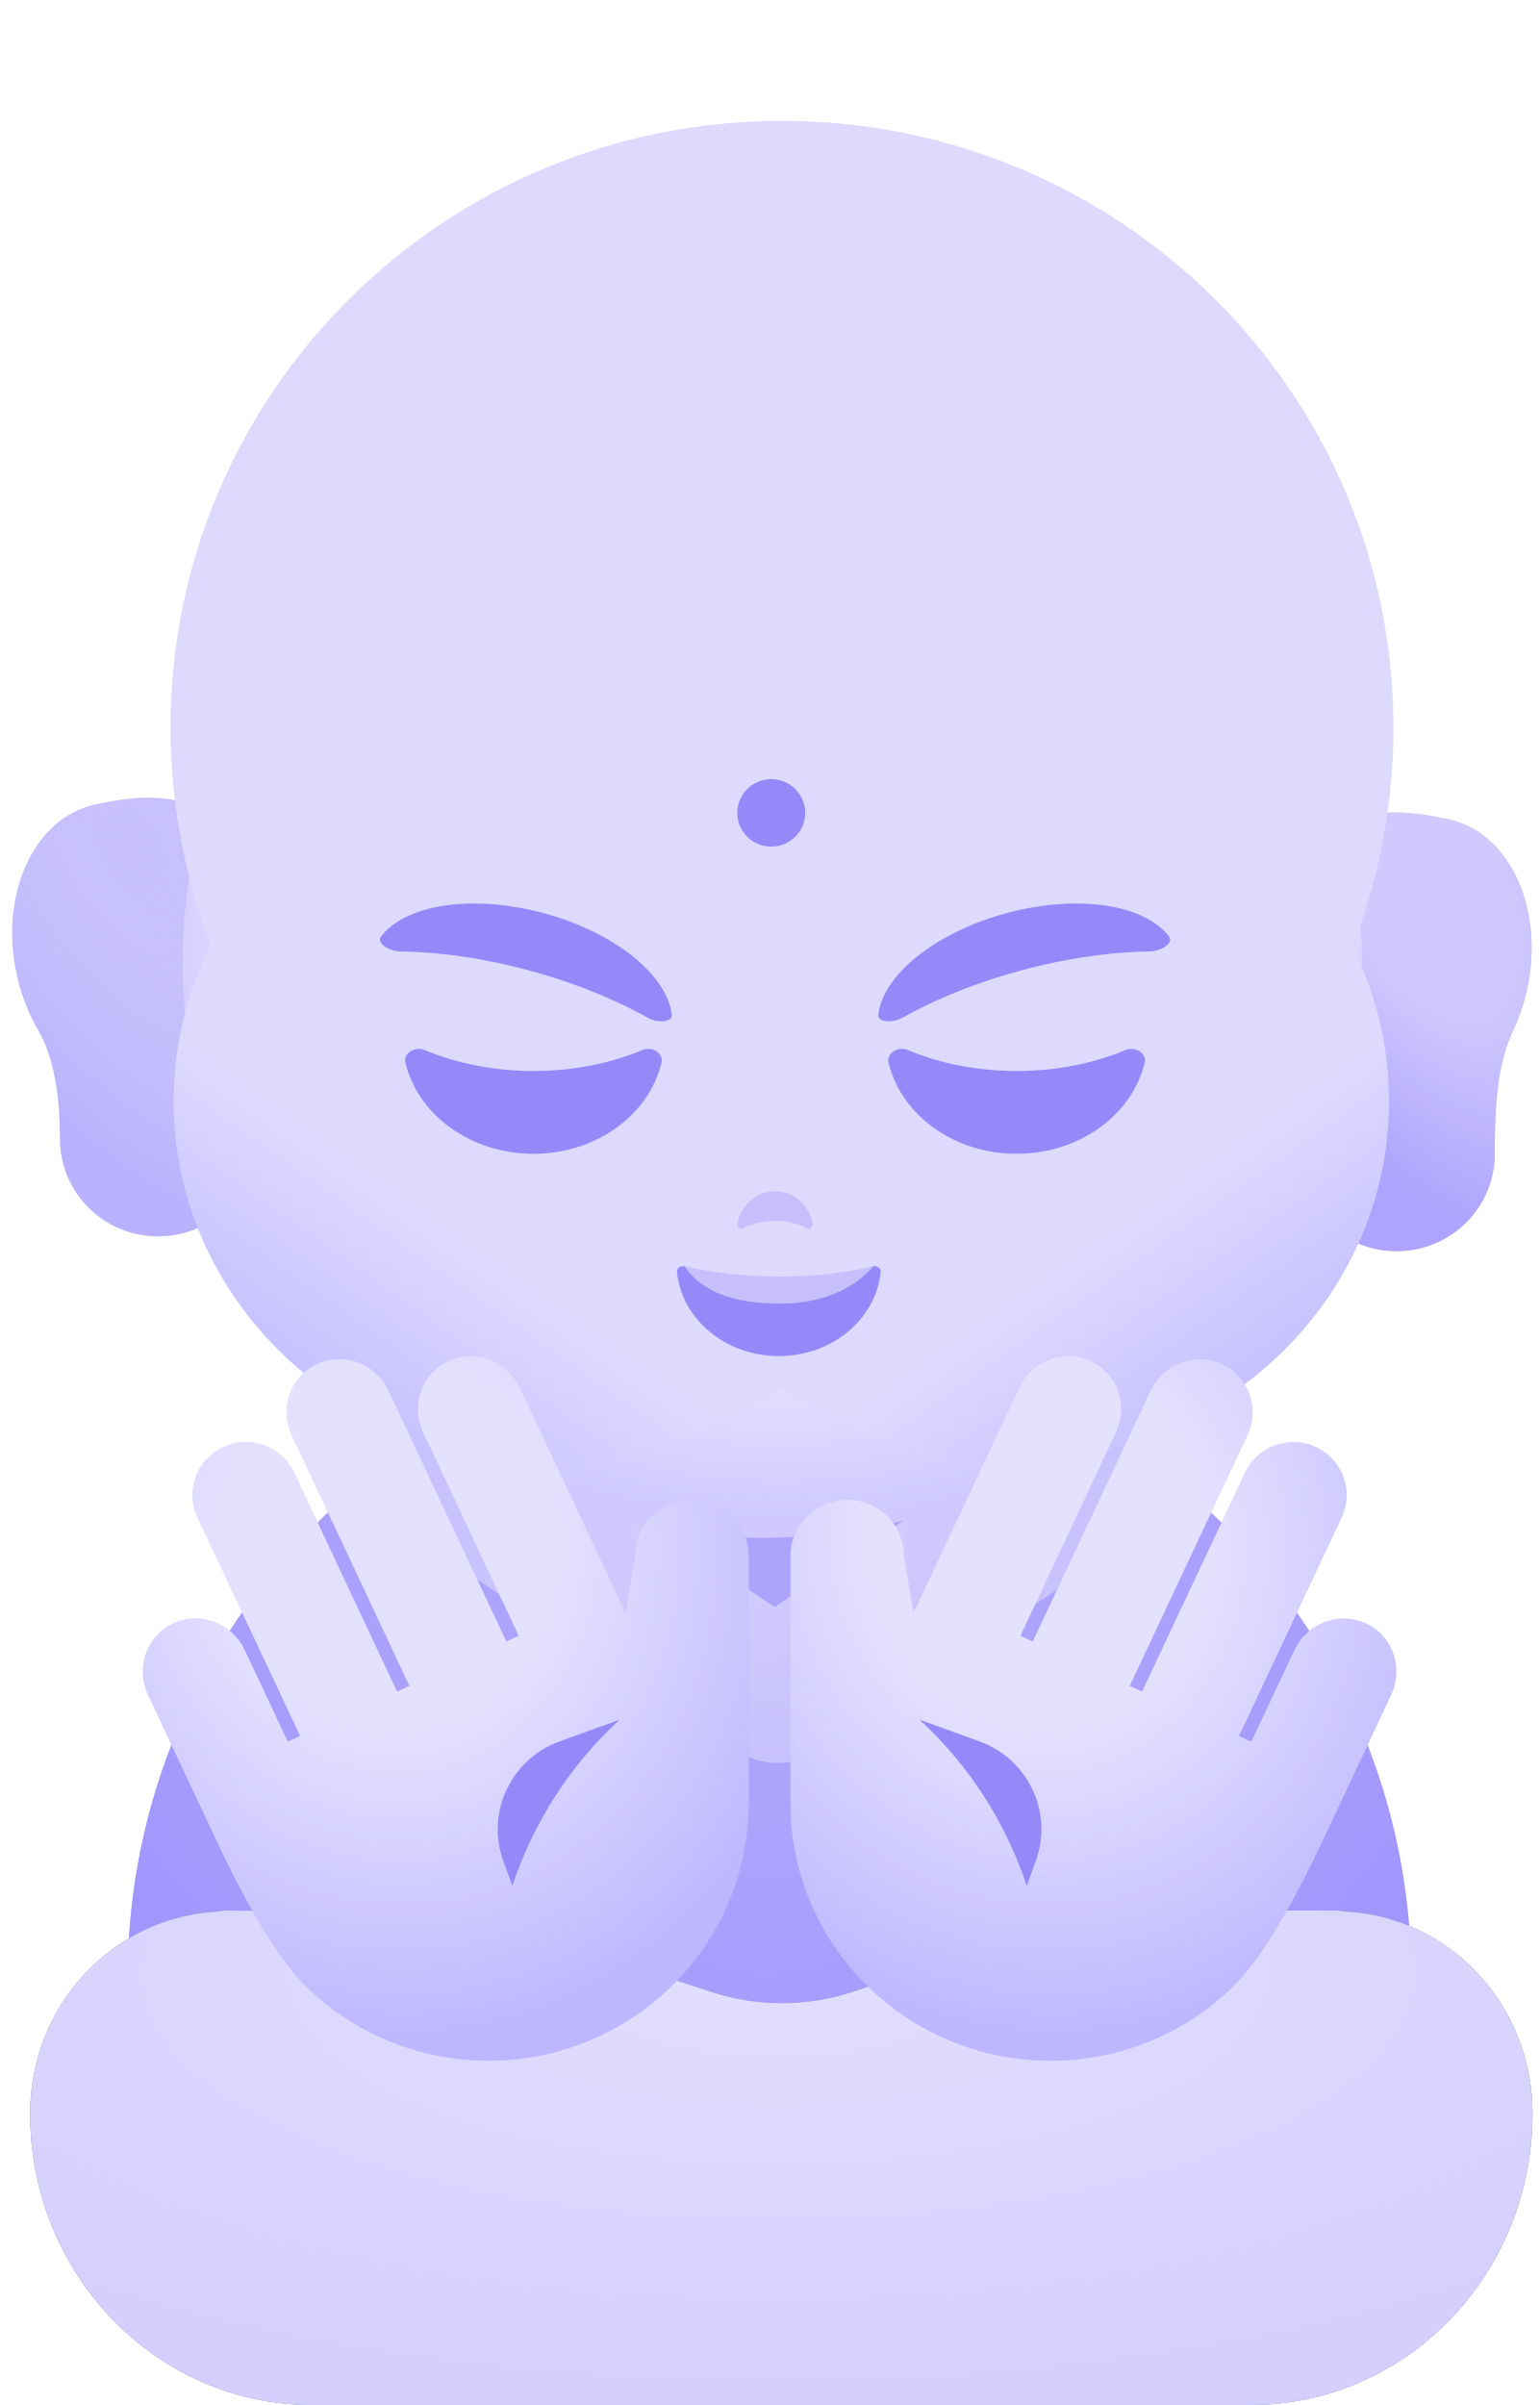
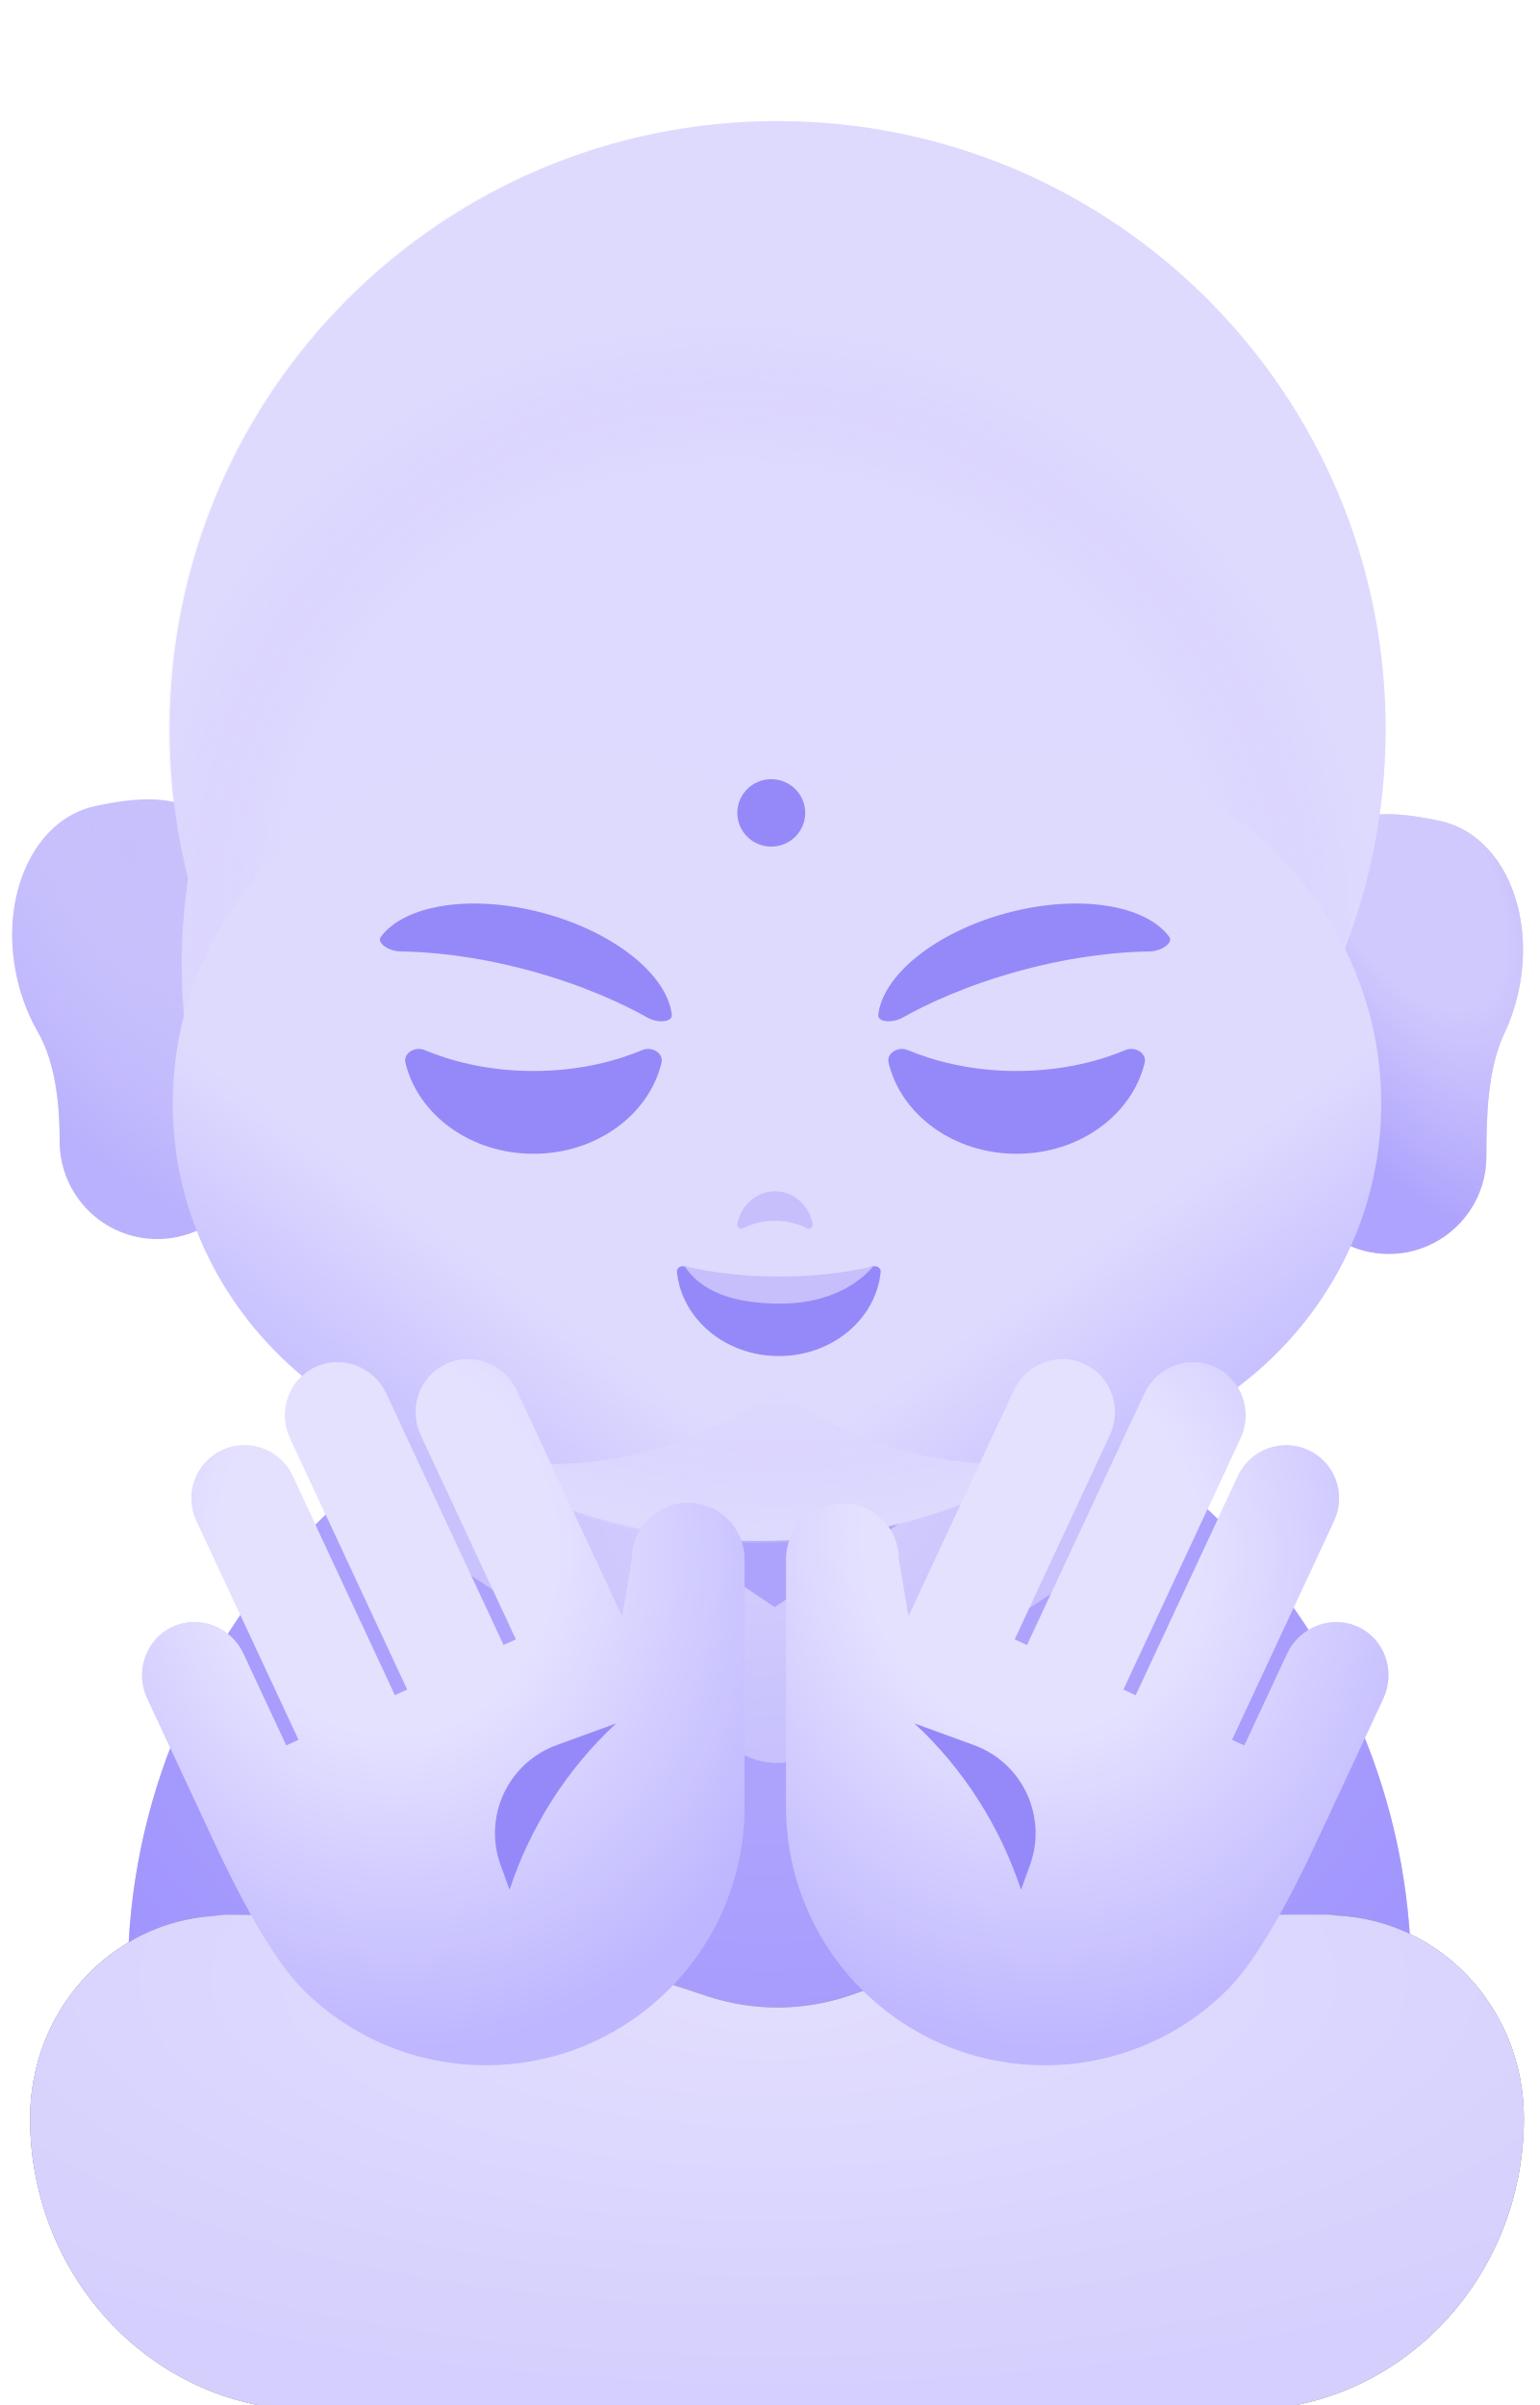
- <svg xmlns="http://www.w3.org/2000/svg" width="89" height="139" viewBox="0 0 89 139" fill="none">
-   <g id="art">
-     <g id="ë¶ì²_3">
-       <g id="Group 5">
-         <g id="Rectangle 33">
-           <path d="M7.38 114.342C7.38 93.853 23.989 77.244 44.477 77.244C64.966 77.244 81.575 93.853 81.575 114.342V130.187H7.38V114.342Z" fill="#9587FF" />
-           <path d="M7.38 114.342C7.38 93.853 23.989 77.244 44.477 77.244C64.966 77.244 81.575 93.853 81.575 114.342V130.187H7.38V114.342Z" fill="url(#paint0_radial_260_4375)" fill-opacity="0.5" />
-         </g>
-         <g id="Union">
-           <path d="M61.428 81.713C63.318 80.443 65.878 80.947 67.147 82.838C68.416 84.728 67.912 87.289 66.022 88.558L47.219 101.184C45.561 102.298 43.387 102.047 42.021 100.693C41.583 100.579 41.155 100.393 40.758 100.126L23.531 88.558C21.641 87.289 21.137 84.728 22.406 82.838C23.675 80.947 26.236 80.444 28.126 81.713L44.776 92.893L61.428 81.713Z" fill="#E4E0FF" />
-           <path d="M61.428 81.713C63.318 80.443 65.878 80.947 67.147 82.838C68.416 84.728 67.912 87.289 66.022 88.558L47.219 101.184C45.561 102.298 43.387 102.047 42.021 100.693C41.583 100.579 41.155 100.393 40.758 100.126L23.531 88.558C21.641 87.289 21.137 84.728 22.406 82.838C23.675 80.947 26.236 80.444 28.126 81.713L44.776 92.893L61.428 81.713Z" fill="url(#paint1_radial_260_4375)" fill-opacity="0.5" />
-         </g>
-         <path id="Union_2" d="M76.784 48.502C78.435 46.458 81.506 46.87 83.738 47.355C87.269 48.124 89.295 52.534 88.263 57.206C88.072 58.068 87.791 58.878 87.436 59.622C86.465 61.66 86.401 64.427 86.401 66.685C86.401 69.794 83.861 72.314 80.728 72.314C77.596 72.314 75.056 69.794 75.056 66.685C75.056 63.997 75.552 60.645 75.266 57.972C75.145 56.847 75.206 55.645 75.476 54.424C75.855 52.705 75.824 49.692 76.784 48.502Z" fill="#FFDBE4" />
-         <g id="Union_3">
-           <path d="M76.784 48.502C78.435 46.458 81.506 46.87 83.738 47.355C87.269 48.124 89.295 52.534 88.263 57.206C88.072 58.068 87.791 58.878 87.436 59.622C86.465 61.66 86.401 64.427 86.401 66.685C86.401 69.794 83.861 72.314 80.728 72.314C77.596 72.314 75.056 69.794 75.056 66.685C75.056 63.997 75.552 60.645 75.266 57.972C75.145 56.847 75.206 55.645 75.476 54.424C75.855 52.705 75.824 49.692 76.784 48.502Z" fill="#C6BFFC" />
-           <path d="M76.784 48.502C78.435 46.458 81.506 46.87 83.738 47.355C87.269 48.124 89.295 52.534 88.263 57.206C88.072 58.068 87.791 58.878 87.436 59.622C86.465 61.66 86.401 64.427 86.401 66.685C86.401 69.794 83.861 72.314 80.728 72.314C77.596 72.314 75.056 69.794 75.056 66.685C75.056 63.997 75.552 60.645 75.266 57.972C75.145 56.847 75.206 55.645 75.476 54.424C75.855 52.705 75.824 49.692 76.784 48.502Z" fill="url(#paint2_radial_260_4375)" fill-opacity="0.5" />
-         </g>
-         <g id="Union_4">
-           <path d="M5.498 46.497C7.73 46.011 10.802 45.599 12.452 47.644C13.412 48.834 13.381 51.847 13.761 53.566C13.961 54.471 14.046 55.367 14.027 56.228C13.964 59.167 14.813 62.887 14.813 65.826C14.813 68.935 12.273 71.456 9.14 71.456C6.007 71.456 3.468 68.935 3.468 65.826C3.468 63.775 3.237 61.307 2.205 59.533C1.657 58.591 1.232 57.517 0.973 56.348C-0.059 51.676 1.967 47.266 5.498 46.497Z" fill="#C6BFFC" />
-           <path d="M5.498 46.497C7.73 46.011 10.802 45.599 12.452 47.644C13.412 48.834 13.381 51.847 13.761 53.566C13.961 54.471 14.046 55.367 14.027 56.228C13.964 59.167 14.813 62.887 14.813 65.826C14.813 68.935 12.273 71.456 9.14 71.456C6.007 71.456 3.468 68.935 3.468 65.826C3.468 63.775 3.237 61.307 2.205 59.533C1.657 58.591 1.232 57.517 0.973 56.348C-0.059 51.676 1.967 47.266 5.498 46.497Z" fill="url(#paint3_radial_260_4375)" fill-opacity="0.5" />
-         </g>
-         <path id="Vector" d="M45.066 87.74C63.578 87.74 78.584 72.849 78.584 54.479C78.584 36.109 63.578 21.218 45.066 21.218C26.555 21.218 11.548 36.109 11.548 54.479C11.548 72.849 26.555 87.74 45.066 87.74Z" fill="url(#paint4_linear_260_4375)" />
-         <g id="Vector_2">
-           <path d="M44.91 88.01C63.573 88.01 78.702 73.312 78.702 55.181C78.702 37.05 63.573 22.352 44.91 22.352C26.247 22.352 11.118 37.05 11.118 55.181C11.118 73.312 26.247 88.01 44.91 88.01Z" fill="#E3DFFF" />
-           <path d="M44.91 88.01C63.573 88.01 78.702 73.312 78.702 55.181C78.702 37.05 63.573 22.352 44.91 22.352C26.247 22.352 11.118 37.05 11.118 55.181C11.118 73.312 26.247 88.01 44.91 88.01Z" fill="url(#paint5_radial_260_4375)" fill-opacity="0.5" />
-         </g>
-         <g id="Vector_3">
-           <path d="M44.079 88.874C62.59 88.874 77.597 73.983 77.597 55.613C77.597 37.243 62.59 22.352 44.079 22.352C25.567 22.352 10.56 37.243 10.56 55.613C10.56 73.983 25.567 88.874 44.079 88.874Z" fill="#E3DFFF" />
-           <path d="M44.079 88.874C62.59 88.874 77.597 73.983 77.597 55.613C77.597 37.243 62.59 22.352 44.079 22.352C25.567 22.352 10.56 37.243 10.56 55.613C10.56 73.983 25.567 88.874 44.079 88.874Z" fill="url(#paint6_radial_260_4375)" fill-opacity="0.5" />
-         </g>
-         <path id="Vector_4" d="M31.854 84.439C43.904 84.439 53.673 75.134 53.673 63.654C53.673 52.175 43.904 42.869 31.854 42.869C19.805 42.869 10.036 52.175 10.036 63.654C10.036 75.134 19.805 84.439 31.854 84.439Z" fill="url(#paint7_linear_260_4375)" />
-         <path id="Vector_5" d="M58.474 84.439C70.523 84.439 80.292 75.134 80.292 63.654C80.292 52.175 70.523 42.869 58.474 42.869C46.424 42.869 36.655 52.175 36.655 63.654C36.655 75.134 46.424 84.439 58.474 84.439Z" fill="url(#paint8_linear_260_4375)" />
-         <path id="Vector_6" d="M45.202 77.134C64.723 77.134 80.548 61.431 80.548 42.06C80.548 22.688 64.723 6.985 45.202 6.985C25.681 6.985 9.856 22.688 9.856 42.06C9.856 61.431 25.681 77.134 45.202 77.134Z" fill="#DEDAFE" />
-         <path id="Vector 1" d="M24.953 103.281C24.085 103.281 23.868 110.803 23.868 114.564L25.821 118.036C25.893 113.117 25.821 103.281 24.953 103.281Z" fill="#FFADC2" />
-         <path id="Vector 2" d="M65.759 103.281C66.627 103.281 66.844 110.803 66.844 114.564L64.891 118.036C64.819 113.117 64.891 103.281 65.759 103.281Z" fill="#FFADC2" />
-         <g id="Vector_45">
-           <path d="M74.013 110.42C66.715 110.42 59.467 111.63 52.564 113.999L49.452 115.067C46.751 115.993 43.837 116.014 41.124 115.129L39.452 114.582C31.025 111.827 22.215 110.424 13.349 110.424H13.113C12.858 110.424 12.618 110.485 12.366 110.501C6.443 110.906 1.745 115.943 1.745 122.162C1.745 131.462 9.045 139 18.05 139H72.277C81.282 139 88.582 131.462 88.582 122.162C88.582 115.887 83.8 110.804 77.802 110.482C77.604 110.473 77.415 110.42 77.214 110.42H74.016H74.013Z" fill="#4E5968" />
-           <path d="M74.013 110.42C66.715 110.42 59.467 111.63 52.564 113.999L49.452 115.067C46.751 115.993 43.837 116.014 41.124 115.129L39.452 114.582C31.025 111.827 22.215 110.424 13.349 110.424H13.113C12.858 110.424 12.618 110.485 12.366 110.501C6.443 110.906 1.745 115.943 1.745 122.162C1.745 131.462 9.045 139 18.05 139H72.277C81.282 139 88.582 131.462 88.582 122.162C88.582 115.887 83.8 110.804 77.802 110.482C77.604 110.473 77.415 110.42 77.214 110.42H74.016H74.013Z" fill="#E3DFFF" />
-           <path d="M74.013 110.42C66.715 110.42 59.467 111.63 52.564 113.999L49.452 115.067C46.751 115.993 43.837 116.014 41.124 115.129L39.452 114.582C31.025 111.827 22.215 110.424 13.349 110.424H13.113C12.858 110.424 12.618 110.485 12.366 110.501C6.443 110.906 1.745 115.943 1.745 122.162C1.745 131.462 9.045 139 18.05 139H72.277C81.282 139 88.582 131.462 88.582 122.162C88.582 115.887 83.8 110.804 77.802 110.482C77.604 110.473 77.415 110.42 77.214 110.42H74.016H74.013Z" fill="url(#paint47_radial_260_4375)" fill-opacity="0.5" />
-         </g>
-       </g>
-       <g id="Group 4">
-         <path id="Vector_46" d="M44.581 48.931C45.665 48.931 46.544 48.058 46.544 46.982C46.544 45.906 45.665 45.034 44.581 45.034C43.496 45.034 42.617 45.906 42.617 46.982C42.617 48.058 43.496 48.931 44.581 48.931Z" fill="#9589F9" />
-         <path id="Vector_47" d="M50.469 73.19C50.417 73.202 50.36 73.21 50.307 73.222C49.165 74.483 47.261 75.19 45.101 75.19C42.25 75.19 40.586 74.479 39.672 73.211C39.638 73.203 39.6 73.198 39.566 73.19C39.335 73.138 39.106 73.3 39.128 73.514C39.404 76.241 41.934 78.376 45.018 78.376C48.102 78.376 50.632 76.241 50.907 73.514C50.929 73.299 50.701 73.138 50.469 73.19Z" fill="#9589F9" />
-         <path id="Vector_48" d="M45.132 75.345C47.349 75.345 49.301 74.572 50.473 73.192C48.879 73.562 47.029 73.779 45.047 73.779C43.042 73.779 41.17 73.558 39.563 73.18C40.5 74.568 42.208 75.345 45.132 75.345Z" fill="#C6BFFC" />
-         <path id="Vector_49" d="M24.556 60.693C23.974 60.449 23.305 60.878 23.434 61.419C24.153 64.426 27.194 66.685 30.836 66.685C34.478 66.685 37.519 64.426 38.238 61.419C38.368 60.878 37.698 60.449 37.116 60.693C35.846 61.227 33.681 61.899 30.836 61.899C27.991 61.899 25.827 61.227 24.556 60.693Z" fill="#9589F9" />
-         <path id="Vector_50" d="M65.043 60.693C65.625 60.449 66.294 60.878 66.165 61.419C65.446 64.426 62.405 66.685 58.763 66.685C55.121 66.685 52.08 64.426 51.361 61.419C51.231 60.878 51.901 60.449 52.483 60.693C53.754 61.227 55.918 61.899 58.763 61.899C61.606 61.899 63.772 61.227 65.043 60.693Z" fill="#9589F9" />
-         <path id="Vector_51" d="M37.425 58.814C38.041 59.16 38.882 59.068 38.834 58.655C38.573 56.361 35.535 53.877 31.396 52.768C27.258 51.659 23.384 52.291 22.012 54.147C21.764 54.481 22.445 54.981 23.152 54.99C24.695 55.009 27.278 55.204 30.512 56.07C33.742 56.936 36.08 58.059 37.425 58.814Z" fill="#9589F9" />
-         <path id="Vector_52" d="M66.448 54.99C67.155 54.981 67.836 54.481 67.589 54.147C66.216 52.291 62.343 51.659 58.204 52.768C54.065 53.877 51.027 56.361 50.766 58.655C50.719 59.068 51.559 59.16 52.175 58.814C53.52 58.059 55.855 56.937 59.089 56.07C62.319 55.205 64.905 55.009 66.448 54.99Z" fill="#9589F9" />
-         <path id="Vector_53" d="M46.646 70.99C46.817 71.078 47.014 70.924 46.976 70.731C46.765 69.657 45.87 68.85 44.799 68.85C43.728 68.85 42.833 69.657 42.622 70.731C42.584 70.924 42.781 71.078 42.952 70.99C43.326 70.799 43.962 70.559 44.799 70.559C45.635 70.559 46.272 70.799 46.646 70.99Z" fill="#C6BFFC" />
-       </g>
-       <g id="Group">
-         <g id="Vector_54">
-           <path d="M78.949 93.826C77.406 93.112 75.556 93.806 74.819 95.375L72.332 100.667L71.613 100.338L77.549 87.707C78.27 86.174 77.603 84.351 76.06 83.635C74.516 82.922 72.682 83.587 71.961 85.12L66.016 97.771L65.296 97.442L72.098 82.965C72.834 81.399 72.18 79.552 70.636 78.838C69.093 78.124 67.246 78.814 66.51 80.38L59.697 94.877L58.978 94.548L64.505 82.787C65.24 81.221 64.586 79.374 63.043 78.66C61.5 77.946 59.652 78.636 58.916 80.202C58.916 80.202 58.916 80.204 58.916 80.206L52.807 93.209L52.25 89.936C52.25 88.138 50.781 86.679 48.97 86.679C47.158 86.679 45.69 88.136 45.69 89.936V104.185C45.69 108.003 47.157 111.821 50.093 114.735C55.964 120.561 65.485 120.561 71.356 114.735C73.183 112.921 75.163 109.123 76.437 106.414C76.658 105.945 76.904 105.418 77.134 104.929L77.221 104.746C77.341 104.491 77.451 104.257 77.549 104.047L80.407 97.962C81.145 96.391 80.492 94.539 78.949 93.826Z" fill="#C9C2FF" />
-           <path d="M78.949 93.826C77.406 93.112 75.556 93.806 74.819 95.375L72.332 100.667L71.613 100.338L77.549 87.707C78.27 86.174 77.603 84.351 76.06 83.635C74.516 82.922 72.682 83.587 71.961 85.12L66.016 97.771L65.296 97.442L72.098 82.965C72.834 81.399 72.18 79.552 70.636 78.838C69.093 78.124 67.246 78.814 66.51 80.38L59.697 94.877L58.978 94.548L64.505 82.787C65.24 81.221 64.586 79.374 63.043 78.66C61.5 77.946 59.652 78.636 58.916 80.202C58.916 80.202 58.916 80.204 58.916 80.206L52.807 93.209L52.25 89.936C52.25 88.138 50.781 86.679 48.97 86.679C47.158 86.679 45.69 88.136 45.69 89.936V104.185C45.69 108.003 47.157 111.821 50.093 114.735C55.964 120.561 65.485 120.561 71.356 114.735C73.183 112.921 75.163 109.123 76.437 106.414C76.658 105.945 76.904 105.418 77.134 104.929L77.221 104.746C77.341 104.491 77.451 104.257 77.549 104.047L80.407 97.962C81.145 96.391 80.492 94.539 78.949 93.826Z" fill="url(#paint48_radial_260_4375)" fill-opacity="0.5" />
-         </g>
-         <g id="Vector_55">
-           <path d="M39.997 86.677C38.185 86.677 36.716 88.135 36.716 89.934L36.16 93.207L30.05 80.204C30.05 80.204 30.05 80.202 30.05 80.201C29.315 78.635 27.467 77.945 25.924 78.658C24.38 79.372 23.726 81.22 24.462 82.785L29.988 94.547L29.269 94.876L22.457 80.379C21.721 78.813 19.873 78.123 18.33 78.836C16.787 79.55 16.133 81.398 16.868 82.963L23.67 97.441L22.951 97.77L17.006 85.119C16.285 83.584 14.45 82.92 12.907 83.634C11.363 84.347 10.697 86.17 11.418 87.705L17.354 100.337L16.635 100.666L14.148 95.374C13.41 93.802 11.561 93.109 10.018 93.824C8.474 94.54 7.822 96.389 8.559 97.96L11.418 104.045C11.517 104.255 11.626 104.489 11.746 104.744L11.833 104.928C12.063 105.416 12.309 105.943 12.53 106.412C13.803 109.121 15.783 112.919 17.611 114.733C23.482 120.559 33.003 120.559 38.874 114.733C41.81 111.819 43.277 108.001 43.277 104.183V89.934C43.277 88.137 41.808 86.677 39.997 86.677Z" fill="#C9C2FF" />
-           <path d="M39.997 86.677C38.185 86.677 36.716 88.135 36.716 89.934L36.16 93.207L30.05 80.204C30.05 80.204 30.05 80.202 30.05 80.201C29.315 78.635 27.467 77.945 25.924 78.658C24.38 79.372 23.726 81.22 24.462 82.785L29.988 94.547L29.269 94.876L22.457 80.379C21.721 78.813 19.873 78.123 18.33 78.836C16.787 79.55 16.133 81.398 16.868 82.963L23.67 97.441L22.951 97.77L17.006 85.119C16.285 83.584 14.45 82.92 12.907 83.634C11.363 84.347 10.697 86.17 11.418 87.705L17.354 100.337L16.635 100.666L14.148 95.374C13.41 93.802 11.561 93.109 10.018 93.824C8.474 94.54 7.822 96.389 8.559 97.96L11.418 104.045C11.517 104.255 11.626 104.489 11.746 104.744L11.833 104.928C12.063 105.416 12.309 105.943 12.53 106.412C13.803 109.121 15.783 112.919 17.611 114.733C23.482 120.559 33.003 120.559 38.874 114.733C41.81 111.819 43.277 108.001 43.277 104.183V89.934C43.277 88.137 41.808 86.677 39.997 86.677Z" fill="url(#paint49_radial_260_4375)" fill-opacity="0.5" />
-         </g>
-         <path id="Vector_56" d="M35.814 99.393L32.356 100.643C29.529 101.664 28.07 104.766 29.099 107.572L29.617 108.987C30.831 105.35 32.941 102.032 35.814 99.393Z" fill="#9589F9" />
-         <path id="Vector_57" d="M53.152 99.393L56.61 100.643C59.438 101.664 60.896 104.766 59.867 107.572L59.349 108.987C58.136 105.35 56.025 102.032 53.152 99.393Z" fill="#9589F9" />
-       </g>
-     </g>
+ <svg xmlns="http://www.w3.org/2000/svg" fill="none" height="139" viewBox="0 0 89 139" width="89">
+   <g transform="matrix(0.501087 0 0 0.501087 0.7042 6.9981)">
+     <path d="M13.322 214.222C13.322 173.334 46.469 140.188 87.357 140.188C128.245 140.188 161.392 173.334 161.392 214.222V245.844H13.322V214.222Z" fill="#9587FF" id="Vector" />
+     <path d="M13.322 214.222C13.322 173.334 46.469 140.188 87.357 140.188C128.245 140.188 161.392 173.334 161.392 214.222V245.844H13.322V214.222Z" fill="url(#paint0_radial_0_4)" fill-opacity="0.5" id="Vector_2" />
+     <path d="M121.182 149.104C124.954 146.571 130.066 147.576 132.598 151.348C135.13 155.12 134.126 160.233 130.354 162.766L92.826 187.965C89.518 190.187 85.178 189.685 82.454 186.983C81.579 186.756 80.727 186.382 79.934 185.85L45.555 162.766C41.783 160.233 40.776 155.12 43.309 151.348C45.841 147.576 50.953 146.571 54.725 149.104L87.951 171.416L121.182 149.104Z" fill="#E4E0FF" id="Vector_3" />
+     <path d="M121.182 149.104C124.954 146.571 130.066 147.576 132.598 151.348C135.13 155.12 134.126 160.233 130.354 162.766L92.826 187.965C89.518 190.187 85.178 189.685 82.454 186.983C81.579 186.756 80.727 186.382 79.934 185.85L45.555 162.766C41.783 160.233 40.776 155.12 43.309 151.348C45.841 147.576 50.953 146.571 54.725 149.104L87.951 171.416L121.182 149.104Z" fill="url(#paint1_radial_0_4)" fill-opacity="0.5" id="Vector_4" />
+     <path d="M150.969 83.035C154.244 78.947 160.339 79.771 164.768 80.742C171.774 82.279 175.795 91.099 173.746 100.443C173.369 102.161 172.813 103.776 172.113 105.26C170.183 109.349 170.053 114.88 170.053 119.402C170.053 125.62 165.012 130.66 158.795 130.66C152.578 130.66 147.539 125.62 147.539 119.402C147.539 114.023 148.524 107.33 147.955 101.98C147.715 99.729 147.835 97.322 148.371 94.879C149.125 91.441 149.063 85.415 150.969 83.035Z" fill="#FFDBE4" id="Vector_5" />
+     <path d="M88.03 161.512C124.763 161.512 154.542 131.729 154.542 94.989C154.542 58.25 124.763 28.467 88.03 28.467C51.296 28.467 21.518 58.25 21.518 94.989C21.518 131.729 51.296 161.512 88.03 161.512Z" fill="url(#paint2_linear_0_4)" id="Vector_6" />
+     <path d="M87.721 162.051C124.755 162.051 154.777 132.655 154.777 96.393C154.777 60.131 124.755 30.734 87.721 30.734C50.688 30.734 20.666 60.131 20.666 96.393C20.666 132.655 50.688 162.051 87.721 162.051Z" fill="#E3DFFF" id="Vector_7" />
+     <path d="M87.721 162.051C124.755 162.051 154.777 132.655 154.777 96.393C154.777 60.131 124.755 30.734 87.721 30.734C50.688 30.734 20.666 60.131 20.666 96.393C20.666 132.655 50.688 162.051 87.721 162.051Z" fill="url(#paint3_radial_0_4)" fill-opacity="0.5" id="Vector_8" />
+     <path d="M48.392 192.148C46.66 192.148 46.227 207.16 46.227 214.666L50.124 221.594C50.268 211.778 50.124 192.148 48.392 192.148Z" fill="#FFADC2" id="Vector_9" />
+     <path d="M129.829 192.148C131.561 192.148 131.994 207.16 131.994 214.666L128.097 221.594C127.953 211.778 128.097 192.148 129.829 192.148Z" fill="#FFADC2" id="Vector_10" />
+     <path d="M145.471 206.872C130.99 206.872 116.611 209.288 102.926 214.022L96.734 216.166C91.374 218.016 85.592 218.06 80.208 216.29L77.205 215.3C60.276 209.722 42.449 206.878 24.624 206.878C24.118 206.878 23.642 207.002 23.143 207.034C11.388 207.844 2.066 217.918 2.066 230.356C2.066 248.954 16.551 264.03 34.421 264.03H142.027C159.896 264.03 174.382 248.954 174.382 230.356C174.382 217.806 164.893 207.64 152.99 206.996C152.597 206.978 152.223 206.872 151.824 206.872H145.477H145.471Z" fill="#4E5968" id="Vector_11" />
+     <path d="M145.471 206.872C130.99 206.872 116.611 209.288 102.926 214.022L96.734 216.166C91.374 218.016 85.592 218.06 80.208 216.29L77.205 215.3C60.276 209.722 42.449 206.878 24.624 206.878C24.118 206.878 23.642 207.002 23.143 207.034C11.388 207.844 2.066 217.918 2.066 230.356C2.066 248.954 16.551 264.03 34.421 264.03H142.027C159.896 264.03 174.382 248.954 174.382 230.356C174.382 217.806 164.893 207.64 152.99 206.996C152.597 206.978 152.223 206.872 151.824 206.872H145.477H145.471Z" fill="#E3DFFF" id="Vector_12" />
+     <path d="M145.471 206.872C130.99 206.872 116.611 209.288 102.926 214.022L96.734 216.166C91.374 218.016 85.592 218.06 80.208 216.29L77.205 215.3C60.276 209.722 42.449 206.878 24.624 206.878C24.118 206.878 23.642 207.002 23.143 207.034C11.388 207.844 2.066 217.918 2.066 230.356C2.066 248.954 16.551 264.03 34.421 264.03H142.027C159.896 264.03 174.382 248.954 174.382 230.356C174.382 217.806 164.893 207.64 152.99 206.996C152.597 206.978 152.223 206.872 151.824 206.872H145.477H145.471Z" fill="url(#paint4_radial_0_4)" fill-opacity="0.5" id="Vector_13" />
+     <path d="M150.967 83.035C154.242 78.947 160.337 79.771 164.766 80.742C171.772 82.279 175.793 91.099 173.744 100.443C173.368 102.161 172.811 103.776 172.111 105.26C170.181 109.349 170.051 114.88 170.051 119.402C170.051 125.62 165.01 130.66 158.793 130.66C152.576 130.66 147.537 125.62 147.537 119.402C147.537 114.023 148.522 107.33 147.953 101.98C147.713 99.729 147.833 97.322 148.369 94.879C149.123 91.441 149.061 85.415 150.967 83.035Z" fill="#C6BFFC" id="Vector_14" />
+     <path d="M150.967 83.035C154.242 78.947 160.337 79.771 164.766 80.742C171.772 82.279 175.793 91.099 173.744 100.443C173.368 102.161 172.811 103.776 172.111 105.26C170.181 109.349 170.051 114.88 170.051 119.402C170.051 125.62 165.01 130.66 158.793 130.66C152.576 130.66 147.537 125.62 147.537 119.402C147.537 114.023 148.522 107.33 147.953 101.98C147.713 99.729 147.833 97.322 148.369 94.879C149.123 91.441 149.061 85.415 150.967 83.035Z" fill="url(#paint5_radial_0_4)" fill-opacity="0.5" id="Vector_15" />
+     <path d="M9.511 79.026C13.94 78.054 20.037 77.229 23.312 81.319C25.218 83.699 25.154 89.725 25.907 93.162C26.305 94.978 26.474 96.774 26.436 98.5C26.307 104.379 27.995 111.803 27.995 117.684C27.995 123.902 22.956 128.943 16.739 128.944C10.523 128.944 5.482 123.902 5.482 117.684C5.482 113.575 5.018 108.64 2.967 105.079C1.884 103.2 1.043 101.057 0.532 98.727C-1.516 89.383 2.504 80.562 9.511 79.026Z" fill="#C6BFFC" id="Vector_16" />
+     <path d="M9.511 79.026C13.94 78.054 20.037 77.229 23.312 81.319C25.218 83.699 25.154 89.725 25.907 93.162C26.305 94.978 26.474 96.774 26.436 98.5C26.307 104.379 27.995 111.803 27.995 117.684C27.995 123.902 22.956 128.943 16.739 128.944C10.523 128.944 5.482 123.902 5.482 117.684C5.482 113.575 5.018 108.64 2.967 105.079C1.884 103.2 1.043 101.057 0.532 98.727C-1.516 89.383 2.504 80.562 9.511 79.026Z" fill="url(#paint6_radial_0_4)" fill-opacity="0.5" id="Vector_17" />
+     <path d="M88.299 0.002C127.035 0.002 158.438 31.408 158.438 70.15C158.438 80.152 156.338 89.662 152.566 98.271C152.024 134.543 122.463 163.779 86.068 163.779C49.335 163.779 19.557 133.997 19.557 97.258C19.557 93.894 19.807 90.587 20.289 87.357C18.901 81.851 18.16 76.087 18.16 70.15C18.16 31.408 49.563 0.002 88.299 0.002Z" fill="#DED9FE" id="Vector_18" />
+     <path d="M88 0C126.659 0 158 31.449 158 70.244C158 80.259 155.904 89.782 152.14 98.403C151.599 134.724 122.097 164 85.774 164C49.113 164 19.394 134.177 19.394 97.388C19.394 94.019 19.644 90.709 20.125 87.474C18.739 81.961 18 76.189 18 70.244C18 31.449 49.34 0 88 0Z" fill="url(#paint7_radial_0_4)" fill-opacity="0.2" id="Vector_19" />
+     <path d="M61.813 154.91C85.724 154.91 105.108 136.298 105.108 113.34C105.108 90.381 85.724 71.769 61.813 71.769C37.902 71.769 18.518 90.381 18.518 113.34C18.518 136.298 37.902 154.91 61.813 154.91Z" fill="url(#paint8_linear_0_4)" id="Vector_20" />
+     <path d="M114.633 154.91C138.544 154.91 157.928 136.298 157.928 113.34C157.928 90.381 138.544 71.769 114.633 71.769C90.722 71.769 71.338 90.381 71.338 113.34C71.338 136.298 90.722 154.91 114.633 154.91Z" fill="url(#paint9_linear_0_4)" id="Vector_21" />
+   </g>
+   <g id="Group 4">
+     <path d="M44.581 48.931C45.665 48.931 46.544 48.058 46.544 46.982C46.544 45.906 45.665 45.034 44.581 45.034C43.496 45.034 42.617 45.906 42.617 46.982C42.617 48.058 43.496 48.931 44.581 48.931Z" fill="#9589F9" id="Vector_46" />
+     <path d="M50.469 73.19C50.417 73.202 50.36 73.21 50.307 73.222C49.165 74.483 47.261 75.19 45.101 75.19C42.25 75.19 40.586 74.479 39.672 73.211C39.638 73.203 39.6 73.198 39.566 73.19C39.335 73.138 39.106 73.3 39.128 73.514C39.404 76.241 41.934 78.376 45.018 78.376C48.102 78.376 50.632 76.241 50.907 73.514C50.929 73.299 50.701 73.138 50.469 73.19Z" fill="#9589F9" id="Vector_47" />
+     <path d="M45.132 75.345C47.349 75.345 49.301 74.572 50.473 73.192C48.879 73.562 47.029 73.779 45.047 73.779C43.042 73.779 41.17 73.558 39.563 73.18C40.5 74.568 42.208 75.345 45.132 75.345Z" fill="#C6BFFC" id="Vector_48" />
+     <path d="M24.556 60.693C23.974 60.449 23.305 60.878 23.434 61.419C24.153 64.426 27.194 66.685 30.836 66.685C34.478 66.685 37.519 64.426 38.238 61.419C38.368 60.878 37.698 60.449 37.116 60.693C35.846 61.227 33.681 61.899 30.836 61.899C27.991 61.899 25.827 61.227 24.556 60.693Z" fill="#9589F9" id="Vector_49" />
+     <path d="M65.043 60.693C65.625 60.449 66.294 60.878 66.165 61.419C65.446 64.426 62.405 66.685 58.763 66.685C55.121 66.685 52.08 64.426 51.361 61.419C51.231 60.878 51.901 60.449 52.483 60.693C53.754 61.227 55.918 61.899 58.763 61.899C61.606 61.899 63.772 61.227 65.043 60.693Z" fill="#9589F9" id="Vector_50" />
+     <path d="M37.425 58.814C38.041 59.16 38.882 59.068 38.834 58.655C38.573 56.361 35.535 53.877 31.396 52.768C27.258 51.659 23.384 52.291 22.012 54.147C21.764 54.481 22.445 54.981 23.152 54.99C24.695 55.009 27.278 55.204 30.512 56.07C33.742 56.936 36.08 58.059 37.425 58.814Z" fill="#9589F9" id="Vector_51" />
+     <path d="M66.448 54.99C67.155 54.981 67.836 54.481 67.589 54.147C66.216 52.291 62.343 51.659 58.204 52.768C54.065 53.877 51.027 56.361 50.766 58.655C50.719 59.068 51.559 59.16 52.175 58.814C53.52 58.059 55.855 56.937 59.089 56.07C62.319 55.205 64.905 55.009 66.448 54.99Z" fill="#9589F9" id="Vector_52" />
+     <path d="M46.646 70.99C46.817 71.078 47.014 70.924 46.976 70.731C46.765 69.657 45.87 68.85 44.799 68.85C43.728 68.85 42.833 69.657 42.622 70.731C42.584 70.924 42.781 71.078 42.952 70.99C43.326 70.799 43.962 70.559 44.799 70.559C45.635 70.559 46.272 70.799 46.646 70.99Z" fill="#C6BFFC" id="Vector_53" />
+   </g>
+   <g transform="matrix(0.501087 0 0 0.501087 0.7042 6.9981)">
+     <path d="M155.266 173.682C152.204 172.254 148.534 173.642 147.071 176.781L142.136 187.365L140.709 186.707L152.488 161.444C153.919 158.377 152.596 154.732 149.533 153.301C146.471 151.874 142.829 153.204 141.399 156.271L129.602 181.573L128.175 180.915L141.672 151.96C143.131 148.829 141.834 145.133 138.771 143.706C135.709 142.279 132.042 143.659 130.583 146.79L117.064 175.785L115.637 175.127L126.604 151.604C128.063 148.473 126.766 144.777 123.703 143.35C120.641 141.923 116.974 143.303 115.515 146.435C115.515 146.435 115.515 146.438 115.515 146.442L103.39 172.449L102.287 165.902C102.287 162.307 99.372 159.388 95.777 159.388C92.183 159.388 89.268 162.303 89.268 165.902V194.4C89.268 202.036 92.179 209.672 98.006 215.5C109.656 227.152 128.548 227.152 140.198 215.5C143.825 211.872 147.754 204.276 150.281 198.858C150.719 197.92 151.208 196.866 151.665 195.889L151.837 195.522C152.075 195.011 152.294 194.544 152.488 194.123L158.16 181.954C159.623 178.812 158.329 175.109 155.266 173.682Z" fill="#C9C2FF" id="Vector_30" />
+     <path d="M155.266 173.682C152.204 172.254 148.534 173.642 147.071 176.781L142.136 187.365L140.709 186.707L152.488 161.444C153.919 158.377 152.596 154.732 149.533 153.301C146.471 151.874 142.829 153.204 141.399 156.271L129.602 181.573L128.175 180.915L141.672 151.96C143.131 148.829 141.834 145.133 138.771 143.706C135.709 142.279 132.042 143.659 130.583 146.79L117.064 175.785L115.637 175.127L126.604 151.604C128.063 148.473 126.766 144.777 123.703 143.35C120.641 141.923 116.974 143.303 115.515 146.435C115.515 146.435 115.515 146.438 115.515 146.442L103.39 172.449L102.287 165.902C102.287 162.307 99.372 159.388 95.777 159.388C92.183 159.388 89.268 162.303 89.268 165.902V194.4C89.268 202.036 92.179 209.672 98.006 215.5C109.656 227.152 128.548 227.152 140.198 215.5C143.825 211.872 147.754 204.276 150.281 198.858C150.719 197.92 151.208 196.866 151.665 195.889L151.837 195.522C152.075 195.011 152.294 194.544 152.488 194.123L158.16 181.954C159.623 178.812 158.329 175.109 155.266 173.682Z" fill="url(#paint10_radial_0_4)" fill-opacity="0.5" id="Vector_31" />
+     <path d="M77.969 159.385C74.375 159.385 71.46 162.3 71.46 165.899L70.356 172.446L58.232 146.439C58.232 146.439 58.232 146.435 58.232 146.432C56.772 143.3 53.106 141.92 50.044 143.347C46.981 144.774 45.683 148.47 47.143 151.601L58.11 175.124L56.683 175.782L43.164 146.788C41.704 143.656 38.038 142.276 34.975 143.703C31.913 145.13 30.615 148.826 32.075 151.957L45.572 180.912L44.145 181.57L32.348 156.268C30.917 153.198 27.276 151.871 24.213 153.298C21.151 154.725 19.828 158.371 21.259 161.441L33.038 186.704L31.611 187.362L26.676 176.778C25.213 173.636 21.543 172.248 18.48 173.679C15.418 175.11 14.124 178.809 15.586 181.951L21.259 194.12C21.456 194.541 21.672 195.008 21.909 195.519L22.082 195.886C22.538 196.863 23.027 197.917 23.466 198.855C25.993 204.272 29.921 211.87 33.548 215.496C45.198 227.148 64.091 227.148 75.741 215.496C81.567 209.67 84.479 202.034 84.479 194.397V165.899C84.479 162.304 81.564 159.385 77.969 159.385Z" fill="#C9C2FF" id="Vector_32" />
+     <path d="M77.969 159.385C74.375 159.385 71.46 162.3 71.46 165.899L70.356 172.446L58.232 146.439C58.232 146.439 58.232 146.435 58.232 146.432C56.772 143.3 53.106 141.92 50.044 143.347C46.981 144.774 45.683 148.47 47.143 151.601L58.11 175.124L56.683 175.782L43.164 146.788C41.704 143.656 38.038 142.276 34.975 143.703C31.913 145.13 30.615 148.826 32.075 151.957L45.572 180.912L44.145 181.57L32.348 156.268C30.917 153.198 27.276 151.871 24.213 153.298C21.151 154.725 19.828 158.371 21.259 161.441L33.038 186.704L31.611 187.362L26.676 176.778C25.213 173.636 21.543 172.248 18.48 173.679C15.418 175.11 14.124 178.809 15.586 181.951L21.259 194.12C21.456 194.541 21.672 195.008 21.909 195.519L22.082 195.886C22.538 196.863 23.027 197.917 23.466 198.855C25.993 204.272 29.921 211.87 33.548 215.496C45.198 227.148 64.091 227.148 75.741 215.496C81.567 209.67 84.479 202.034 84.479 194.397V165.899C84.479 162.304 81.564 159.385 77.969 159.385Z" fill="url(#paint11_radial_0_4)" fill-opacity="0.5" id="Vector_33" />
+     <path d="M69.671 184.817L62.809 187.316C57.198 189.358 54.304 195.563 56.346 201.176L57.374 204.004C59.782 196.731 63.97 190.095 69.671 184.817Z" fill="#9589F9" id="Vector_34" />
+     <path d="M104.076 184.817L110.938 187.316C116.549 189.358 119.443 195.563 117.401 201.176L116.373 204.004C113.965 196.731 109.777 190.095 104.076 184.817Z" fill="#9589F9" id="Vector_35" />
  </g>
  <defs>
-     <radialGradient id="paint0_radial_260_4375" cx="0" cy="0" r="1" gradientUnits="userSpaceOnUse" gradientTransform="translate(44.3063 89.3456) rotate(90) scale(40.8414 49.4285)">
+     <radialGradient cx="0" cy="0" gradientTransform="translate(87.016 164.338) rotate(90) scale(81.5068 98.6442)" gradientUnits="userSpaceOnUse" id="paint0_radial_0_4" r="1">
      <stop offset="0.401" stop-color="#C6BFFC" />
      <stop offset="1" stop-color="#AAA1FD" />
    </radialGradient>
-     <radialGradient id="paint1_radial_260_4375" cx="0" cy="0" r="1" gradientTransform="matrix(-20.601 5.29627 3.92241 14.8695 44.8391 86.2662)" gradientUnits="userSpaceOnUse">
+     <radialGradient cx="0" cy="0" gradientTransform="matrix(-41.1126 10.5697 7.8278 29.675 88.0783 158.192)" gradientUnits="userSpaceOnUse" id="paint1_radial_0_4" r="1">
      <stop offset="0.023" stop-color="#C6BFFC" />
      <stop offset="1" stop-color="#AAA1FD" />
    </radialGradient>
-     <radialGradient id="paint2_radial_260_4375" cx="0" cy="0" r="1" gradientTransform="matrix(1.8157e-07 19.053 -15.9408 -11.6142 81.6012 50.0136)" gradientUnits="userSpaceOnUse">
+     <linearGradient gradientUnits="userSpaceOnUse" id="paint2_linear_0_4" x1="88.03" x2="88.03" y1="28.467" y2="161.512">
+       <stop stop-color="#FFDBE4" />
+       <stop offset="1" stop-color="#FFCDD7" />
+     </linearGradient>
+     <radialGradient cx="0" cy="0" gradientTransform="matrix(6.91096e-06 67.9558 -72.177 -2.88528 87.4812 91.8518)" gradientUnits="userSpaceOnUse" id="paint3_radial_0_4" r="1">
+       <stop offset="0.12" stop-color="#E3DFFF" />
+       <stop offset="1" stop-color="#D1CCFD" />
+     </radialGradient>
+     <radialGradient cx="0" cy="0" gradientTransform="matrix(0.0359046 49.8098 -129.678 0.0831258 87.791 214.222)" gradientUnits="userSpaceOnUse" id="paint4_radial_0_4" r="1">
+       <stop stop-color="#E3DFFF" />
+       <stop offset="1" stop-color="#C6BFFC" />
+     </radialGradient>
+     <radialGradient cx="0" cy="0" gradientTransform="matrix(3.60296e-07 38.106 -31.6318 -23.2284 160.526 86.0586)" gradientUnits="userSpaceOnUse" id="paint5_radial_0_4" r="1">
      <stop offset="0.369" stop-color="#D9D4FD" />
      <stop offset="1" stop-color="#9587FF" />
    </radialGradient>
-     <radialGradient id="paint3_radial_260_4375" cx="0" cy="0" r="1" gradientTransform="matrix(1.90097e-07 19.053 -16.6894 -11.6142 7.55702 49.1554)" gradientUnits="userSpaceOnUse">
+     <radialGradient cx="0" cy="0" gradientTransform="matrix(3.77216e-07 38.106 -33.1174 -23.2284 13.5977 84.342)" gradientUnits="userSpaceOnUse" id="paint6_radial_0_4" r="1">
      <stop stop-color="#D9D4FD" stop-opacity="0" />
      <stop offset="1" stop-color="#ACA3FE" />
    </radialGradient>
-     <linearGradient id="paint4_linear_260_4375" x1="45.066" y1="21.218" x2="45.066" y2="87.74" gradientUnits="userSpaceOnUse">
-       <stop stop-color="#FFDBE4" />
-       <stop offset="1" stop-color="#FFCDD7" />
-     </linearGradient>
-     <radialGradient id="paint5_radial_260_4375" cx="0" cy="0" r="1" gradientTransform="matrix(3.48273e-06 33.9779 -36.3731 -1.44264 44.7892 52.9105)" gradientUnits="userSpaceOnUse">
-       <stop offset="0.12" stop-color="#E3DFFF" />
-       <stop offset="1" stop-color="#D1CCFD" />
+     <radialGradient cx="0" cy="0" gradientTransform="matrix(6.84142e-06 68.944 -71.4508 -2.92726 85.5366 92.7795)" gradientUnits="userSpaceOnUse" id="paint7_radial_0_4" r="1">
+       <stop offset="0.771" stop-color="#ABA1FD" stop-opacity="0" />
+       <stop offset="1" stop-color="#DEDAFE" />
    </radialGradient>
-     <radialGradient id="paint6_radial_260_4375" cx="0" cy="0" r="1" gradientTransform="matrix(3.45452e-06 34.4252 -36.0785 -1.46164 43.9588 53.3128)" gradientUnits="userSpaceOnUse">
-       <stop offset="0.771" stop-color="#ABA1FD" stop-opacity="0" />
-       <stop offset="1" stop-color="#AAA1FD" stop-opacity="0.7" />
-     </radialGradient>
-     <linearGradient id="paint7_linear_260_4375" x1="25.696" y1="70.897" x2="16.987" y2="83.185" gradientUnits="userSpaceOnUse">
+     <linearGradient gradientUnits="userSpaceOnUse" id="paint8_linear_0_4" x1="49.592" x2="32.13" y1="127.825" y2="152.272">
      <stop stop-color="#DEDAFE" />
      <stop offset="1" stop-color="#C0B9FF" />
    </linearGradient>
-     <linearGradient id="paint8_linear_260_4375" x1="64.632" y1="70.897" x2="73.341" y2="83.185" gradientUnits="userSpaceOnUse">
+     <linearGradient gradientUnits="userSpaceOnUse" id="paint9_linear_0_4" x1="126.854" x2="144.316" y1="127.825" y2="152.272">
      <stop stop-color="#DEDAFE" />
      <stop offset="1" stop-color="#C0B9FF" />
    </linearGradient>
-     <radialGradient id="paint47_radial_260_4375" cx="0" cy="0" r="1" gradientTransform="matrix(0.0180939 24.9049 -65.35 0.0415629 44.9454 114.095)" gradientUnits="userSpaceOnUse">
-       <stop stop-color="#E3DFFF" />
-       <stop offset="1" stop-color="#C6BFFC" />
-     </radialGradient>
-     <radialGradient id="paint48_radial_260_4375" cx="0" cy="0" r="1" gradientTransform="matrix(3.12923 29.3117 -26.347 2.6452 60.0082 89.0966)" gradientUnits="userSpaceOnUse">
+     <radialGradient cx="0" cy="0" gradientTransform="matrix(6.2095 58.6234 -52.2818 5.2904 117.681 164.223)" gradientUnits="userSpaceOnUse" id="paint10_radial_0_4" r="1">
      <stop offset="0.378" stop-color="white" />
      <stop offset="1" stop-color="#B3A9FF" />
    </radialGradient>
-     <radialGradient id="paint49_radial_260_4375" cx="0" cy="0" r="1" gradientTransform="matrix(3.12923 29.3117 -26.347 2.6452 22.5746 89.095)" gradientUnits="userSpaceOnUse">
+     <radialGradient cx="0" cy="0" gradientTransform="matrix(6.2095 58.6234 -52.2818 5.2904 43.3978 164.221)" gradientUnits="userSpaceOnUse" id="paint11_radial_0_4" r="1">
      <stop offset="0.378" stop-color="white" />
      <stop offset="1" stop-color="#B3A9FF" />
    </radialGradient>
  </defs>
</svg>
